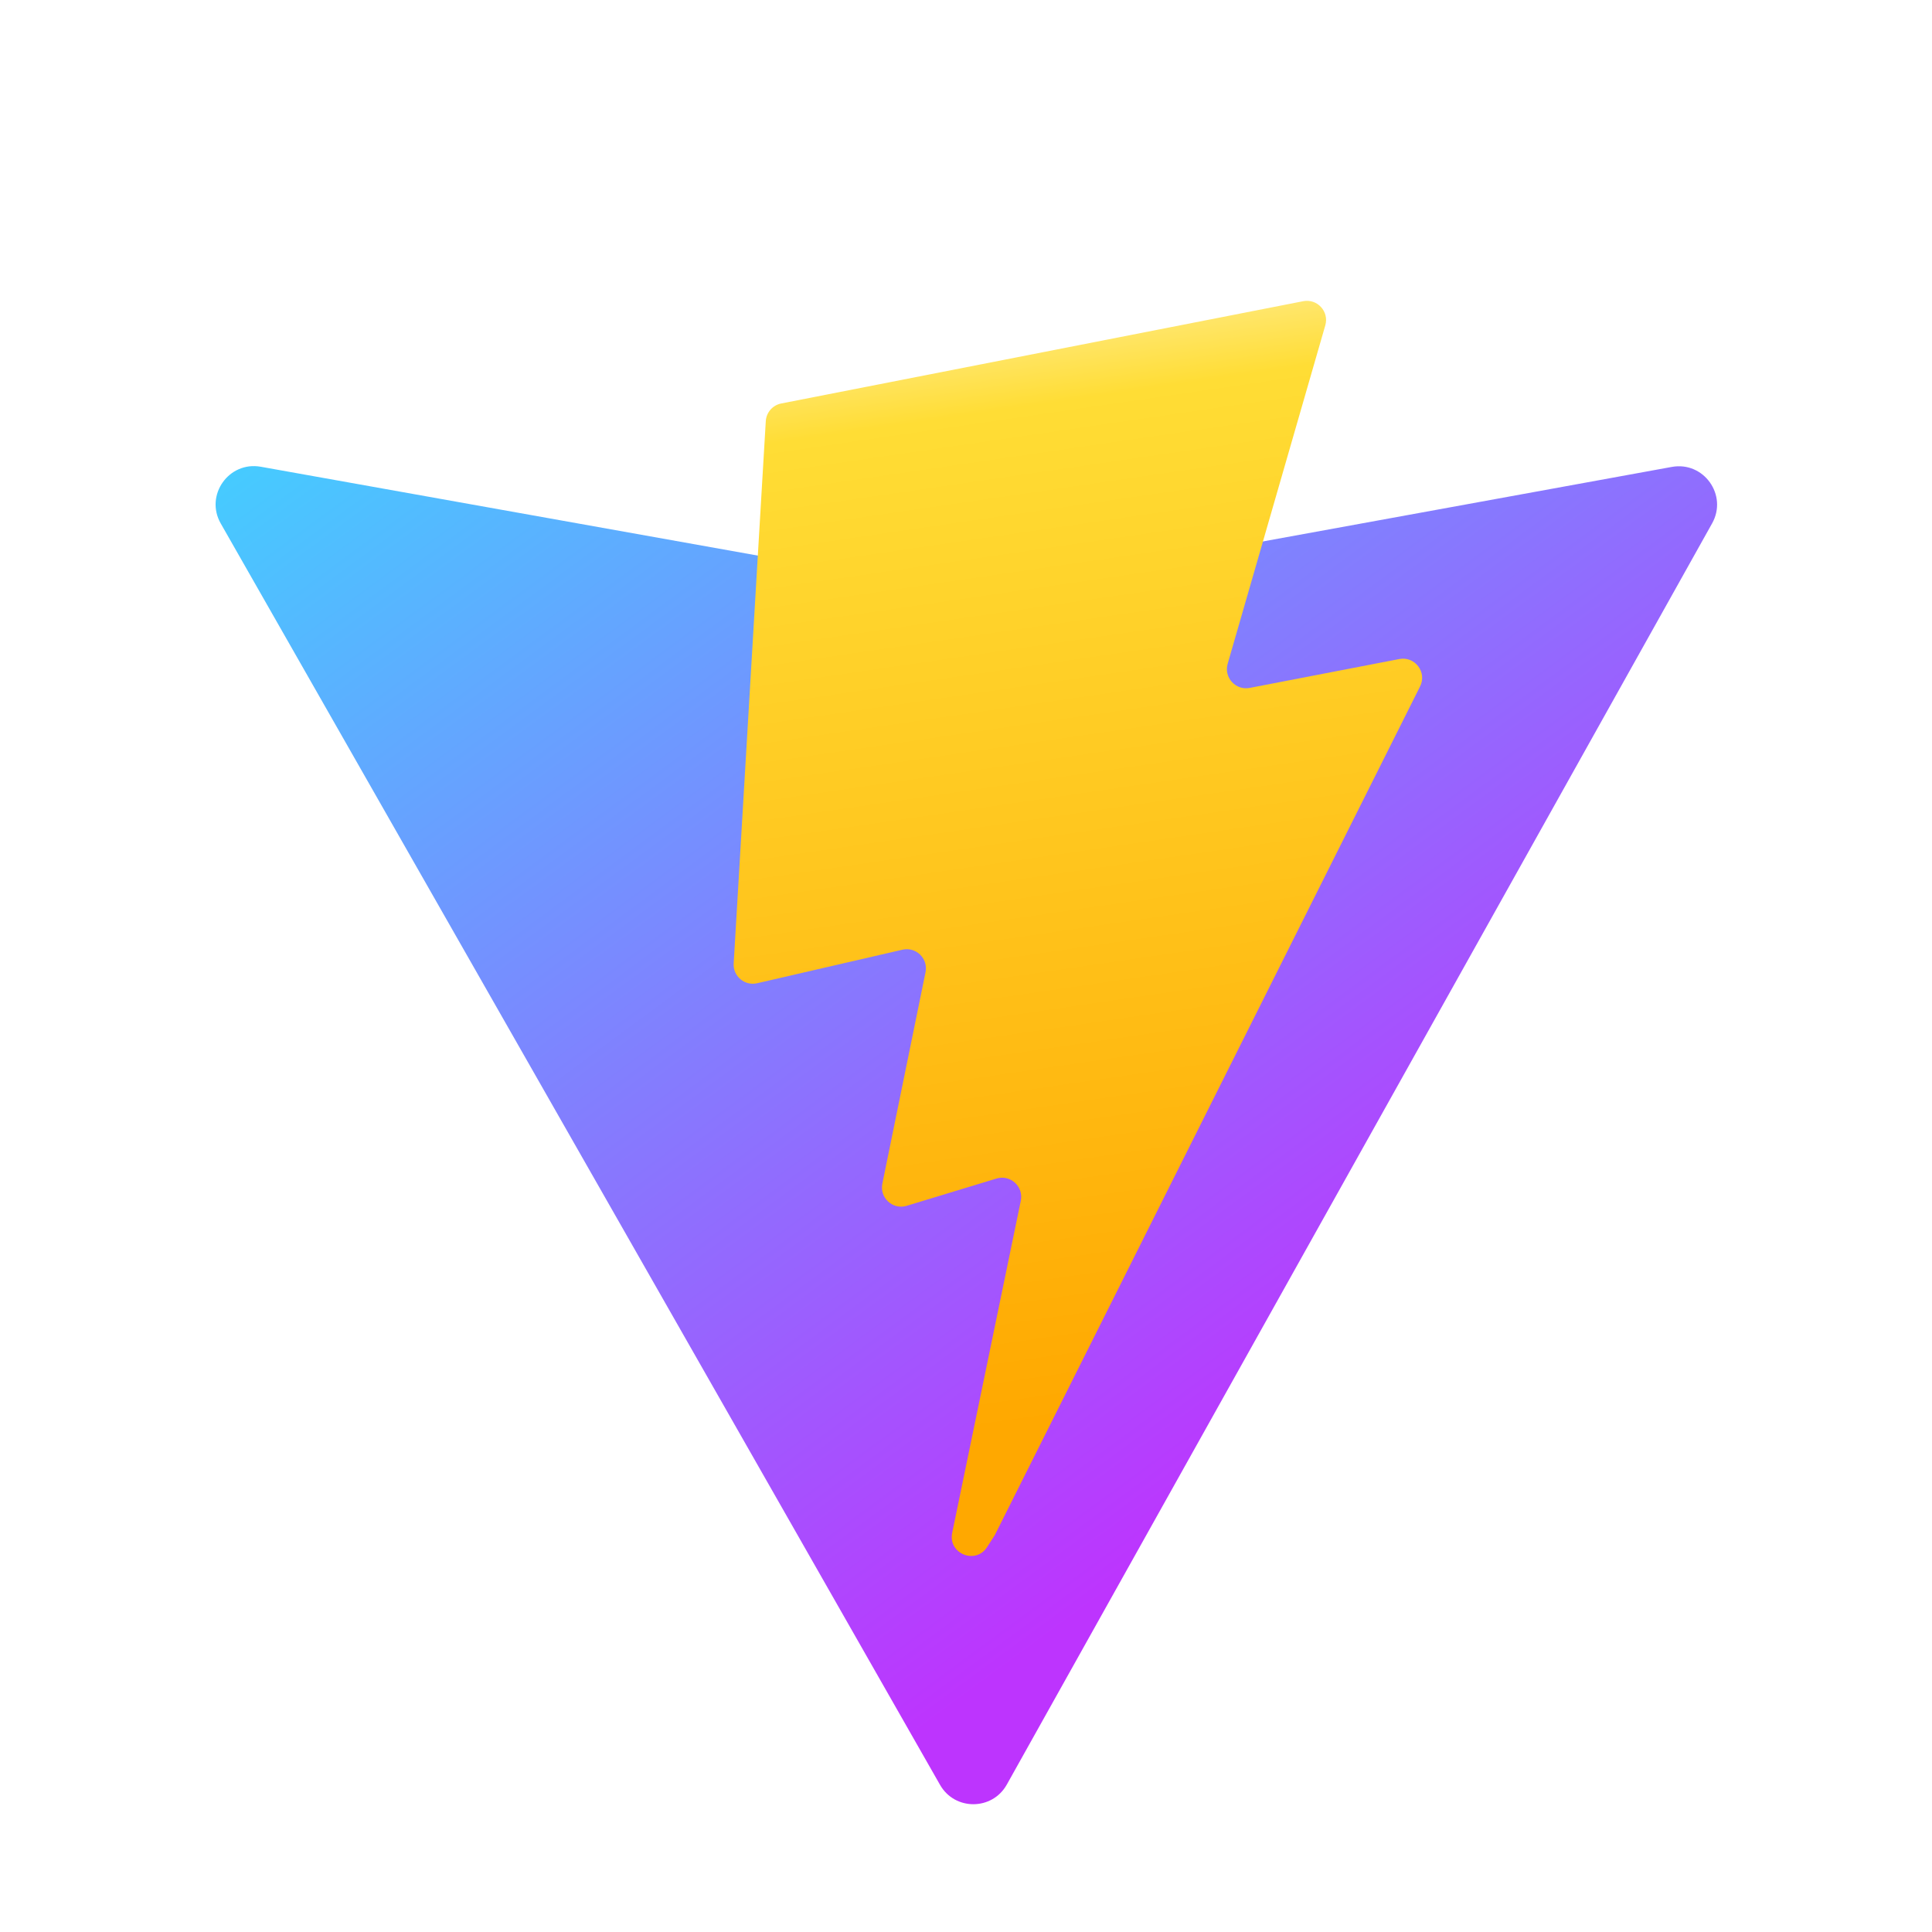
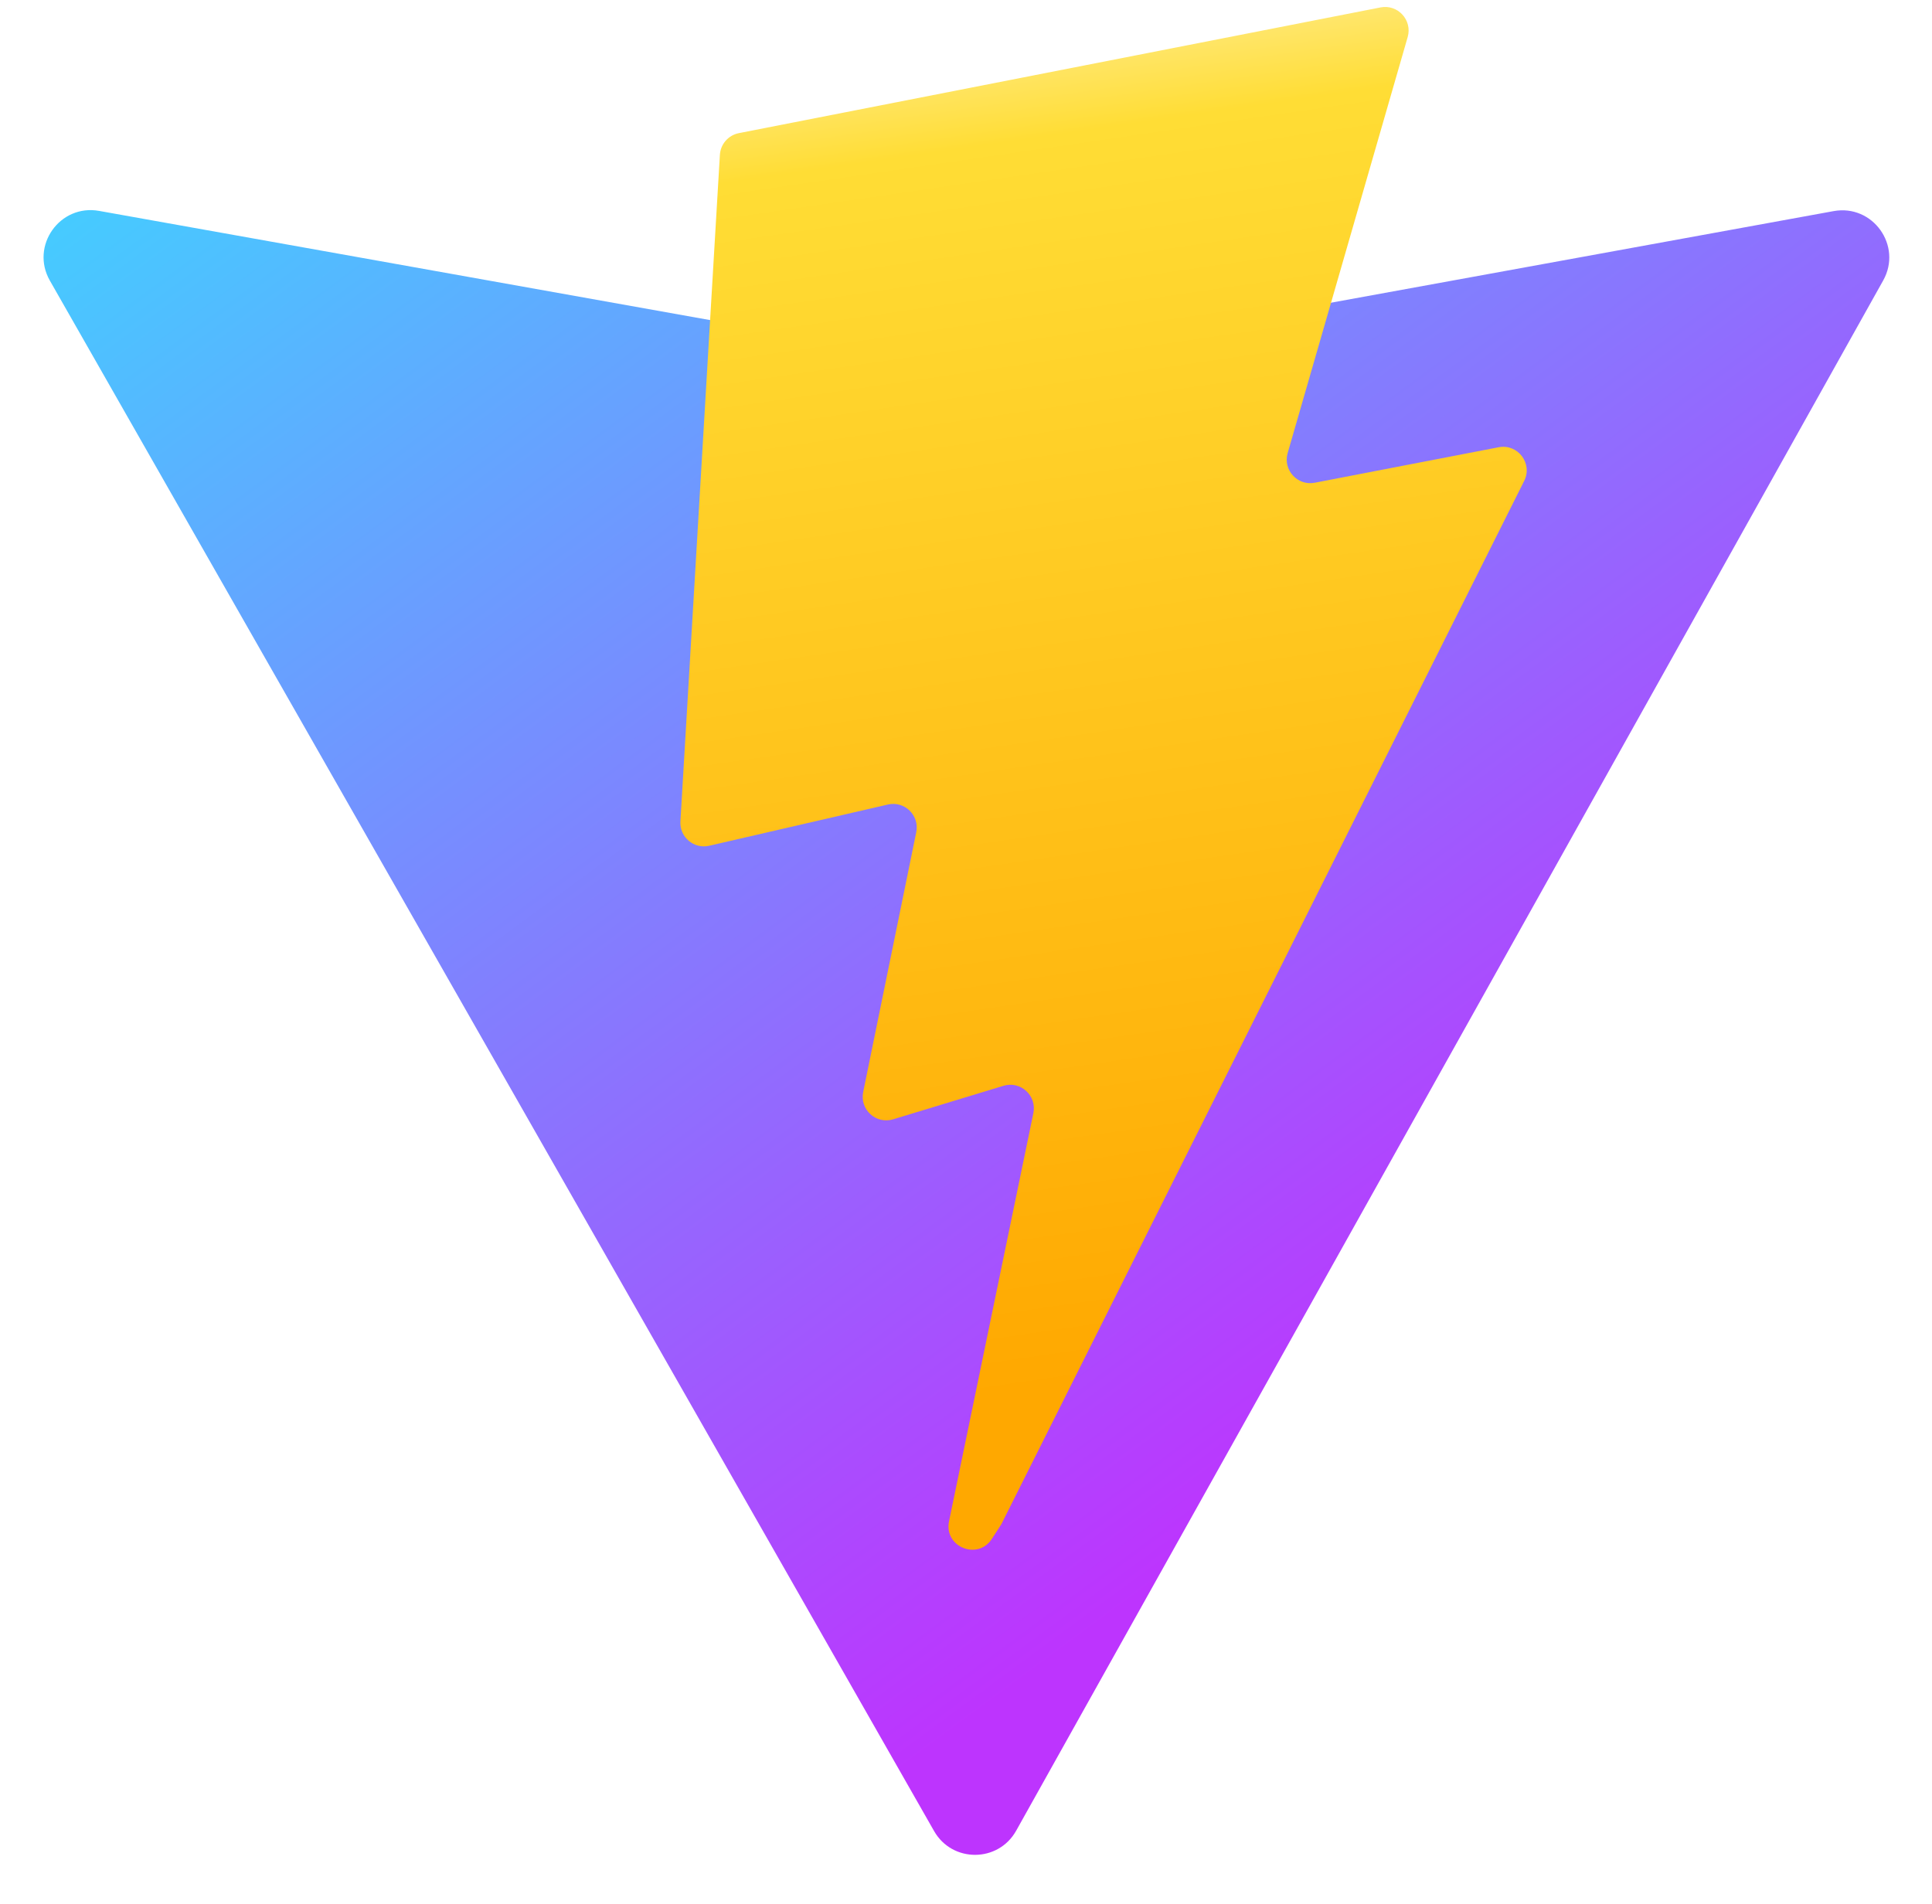
- <svg xmlns="http://www.w3.org/2000/svg" width="504" height="504" viewBox="0 0 504 504" fill="none">
-   <path d="M446.641 136.525L262.643 465.545C258.844 472.338 249.084 472.378 245.228 465.618L57.582 136.556C53.381 129.19 59.68 120.267 68.028 121.759L252.223 154.682C253.398 154.892 254.601 154.89 255.776 154.676L436.119 121.806C444.439 120.289 450.768 129.143 446.641 136.525Z" fill="url(#paint0_linear)" />
-   <path d="M339.965 78.574L203.801 105.255C201.563 105.694 199.906 107.59 199.771 109.866L191.395 251.33C191.198 254.662 194.258 257.248 197.51 256.498L235.42 247.749C238.967 246.931 242.172 250.055 241.443 253.622L230.18 308.775C229.422 312.487 232.907 315.661 236.532 314.56L259.947 307.446C263.577 306.344 267.065 309.527 266.297 313.242L248.398 399.875C247.278 405.294 254.486 408.249 257.492 403.603L259.5 400.5L370.454 179.072C372.312 175.364 369.108 171.137 365.036 171.923L326.014 179.454C322.347 180.161 319.227 176.746 320.262 173.158L345.731 84.867C346.767 81.273 343.636 77.855 339.965 78.574Z" fill="url(#paint1_linear)" />
+ <svg xmlns="http://www.w3.org/2000/svg" width="410" height="404" viewBox="0 0 410 404" fill="none">
+   <path d="M399.641 59.525L215.643 388.545C211.844 395.338 202.084 395.378 198.228 388.618L10.582 59.556C6.381 52.19 12.68 43.267 21.028 44.759L205.223 77.682C206.398 77.892 207.601 77.89 208.776 77.676L389.119 44.806C397.439 43.289 403.768 52.143 399.641 59.525Z" fill="url(#paint0_linear)" />
+   <path d="M292.965 1.574L156.801 28.255C154.563 28.694 152.906 30.59 152.771 32.866L144.395 174.33C144.198 177.662 147.258 180.248 150.51 179.498L188.42 170.749C191.967 169.931 195.172 173.055 194.443 176.622L183.18 231.775C182.422 235.487 185.907 238.661 189.532 237.56L212.947 230.446C216.577 229.344 220.065 232.527 219.297 236.242L201.398 322.875C200.278 328.294 207.486 331.249 210.492 326.603L212.5 323.5L323.454 102.072C325.312 98.365 322.108 94.137 318.036 94.923L279.014 102.454C275.347 103.161 272.227 99.746 273.262 96.158L298.731 7.867C299.767 4.273 296.636 0.855 292.965 1.574Z" fill="url(#paint1_linear)" />
  <defs>
-     <linearGradient id="paint0_linear" x1="53" y1="110" x2="282" y2="421" gradientUnits="userSpaceOnUse">
+     <linearGradient id="paint0_linear" x1="6" y1="33" x2="235" y2="344" gradientUnits="userSpaceOnUse">
      <stop stop-color="#41D1FF" />
      <stop offset="1" stop-color="#BD34FE" />
    </linearGradient>
-     <linearGradient id="paint1_linear" x1="241.651" y1="85.818" x2="283.076" y2="369.989" gradientUnits="userSpaceOnUse">
+     <linearGradient id="paint1_linear" x1="194.651" y1="8.818" x2="236.076" y2="292.989" gradientUnits="userSpaceOnUse">
      <stop stop-color="#FFEA83" />
      <stop offset="0.083" stop-color="#FFDD35" />
      <stop offset="1" stop-color="#FFA800" />
    </linearGradient>
  </defs>
</svg>
